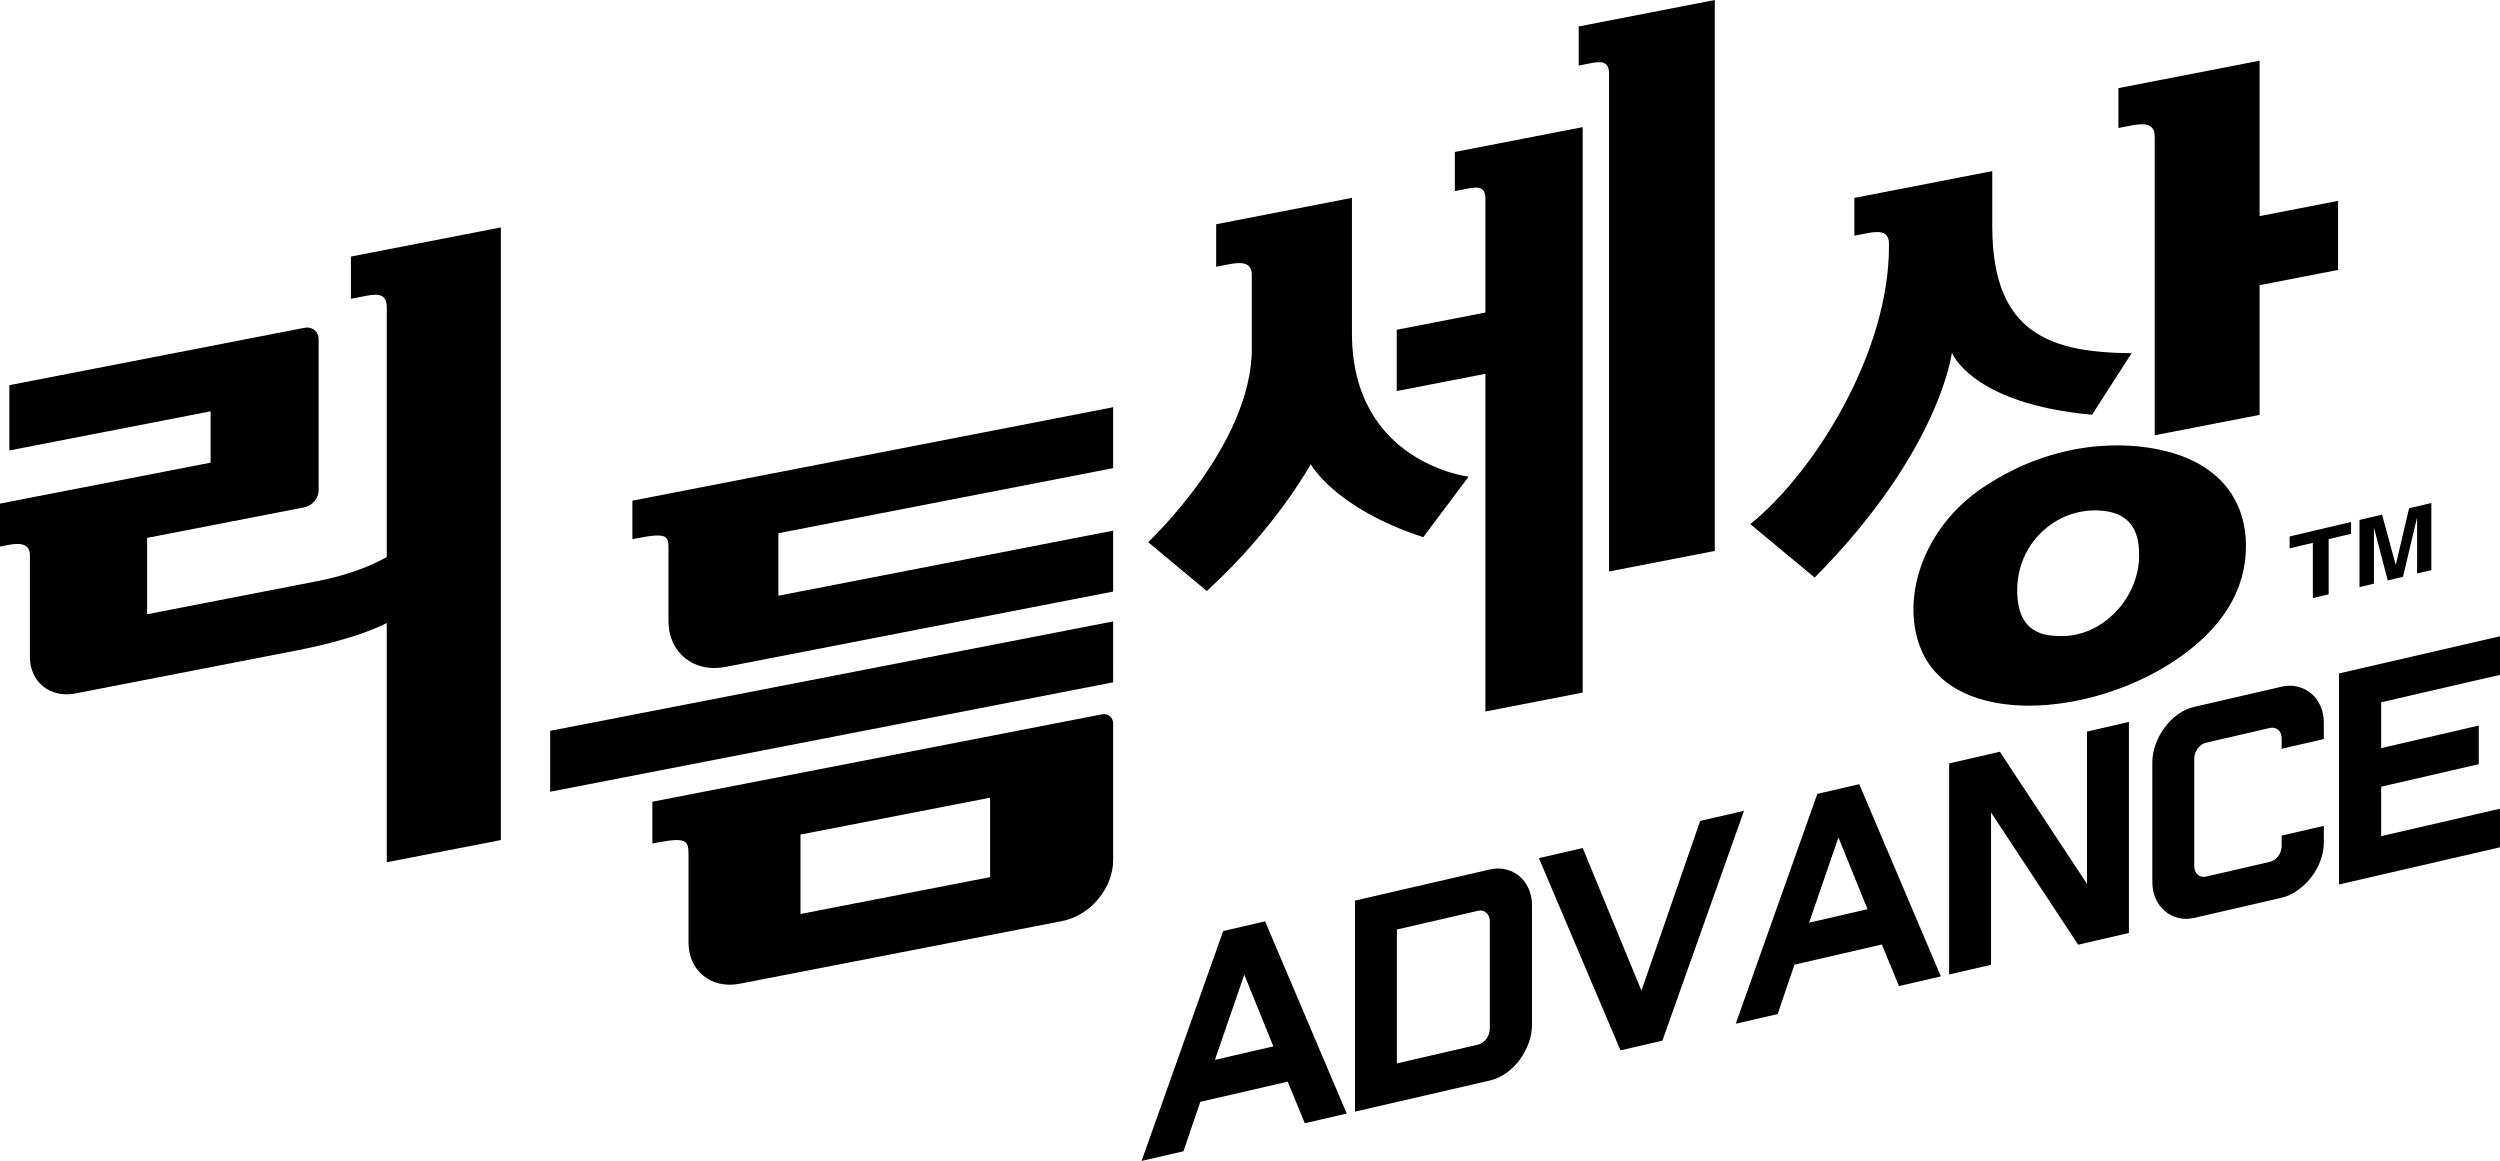
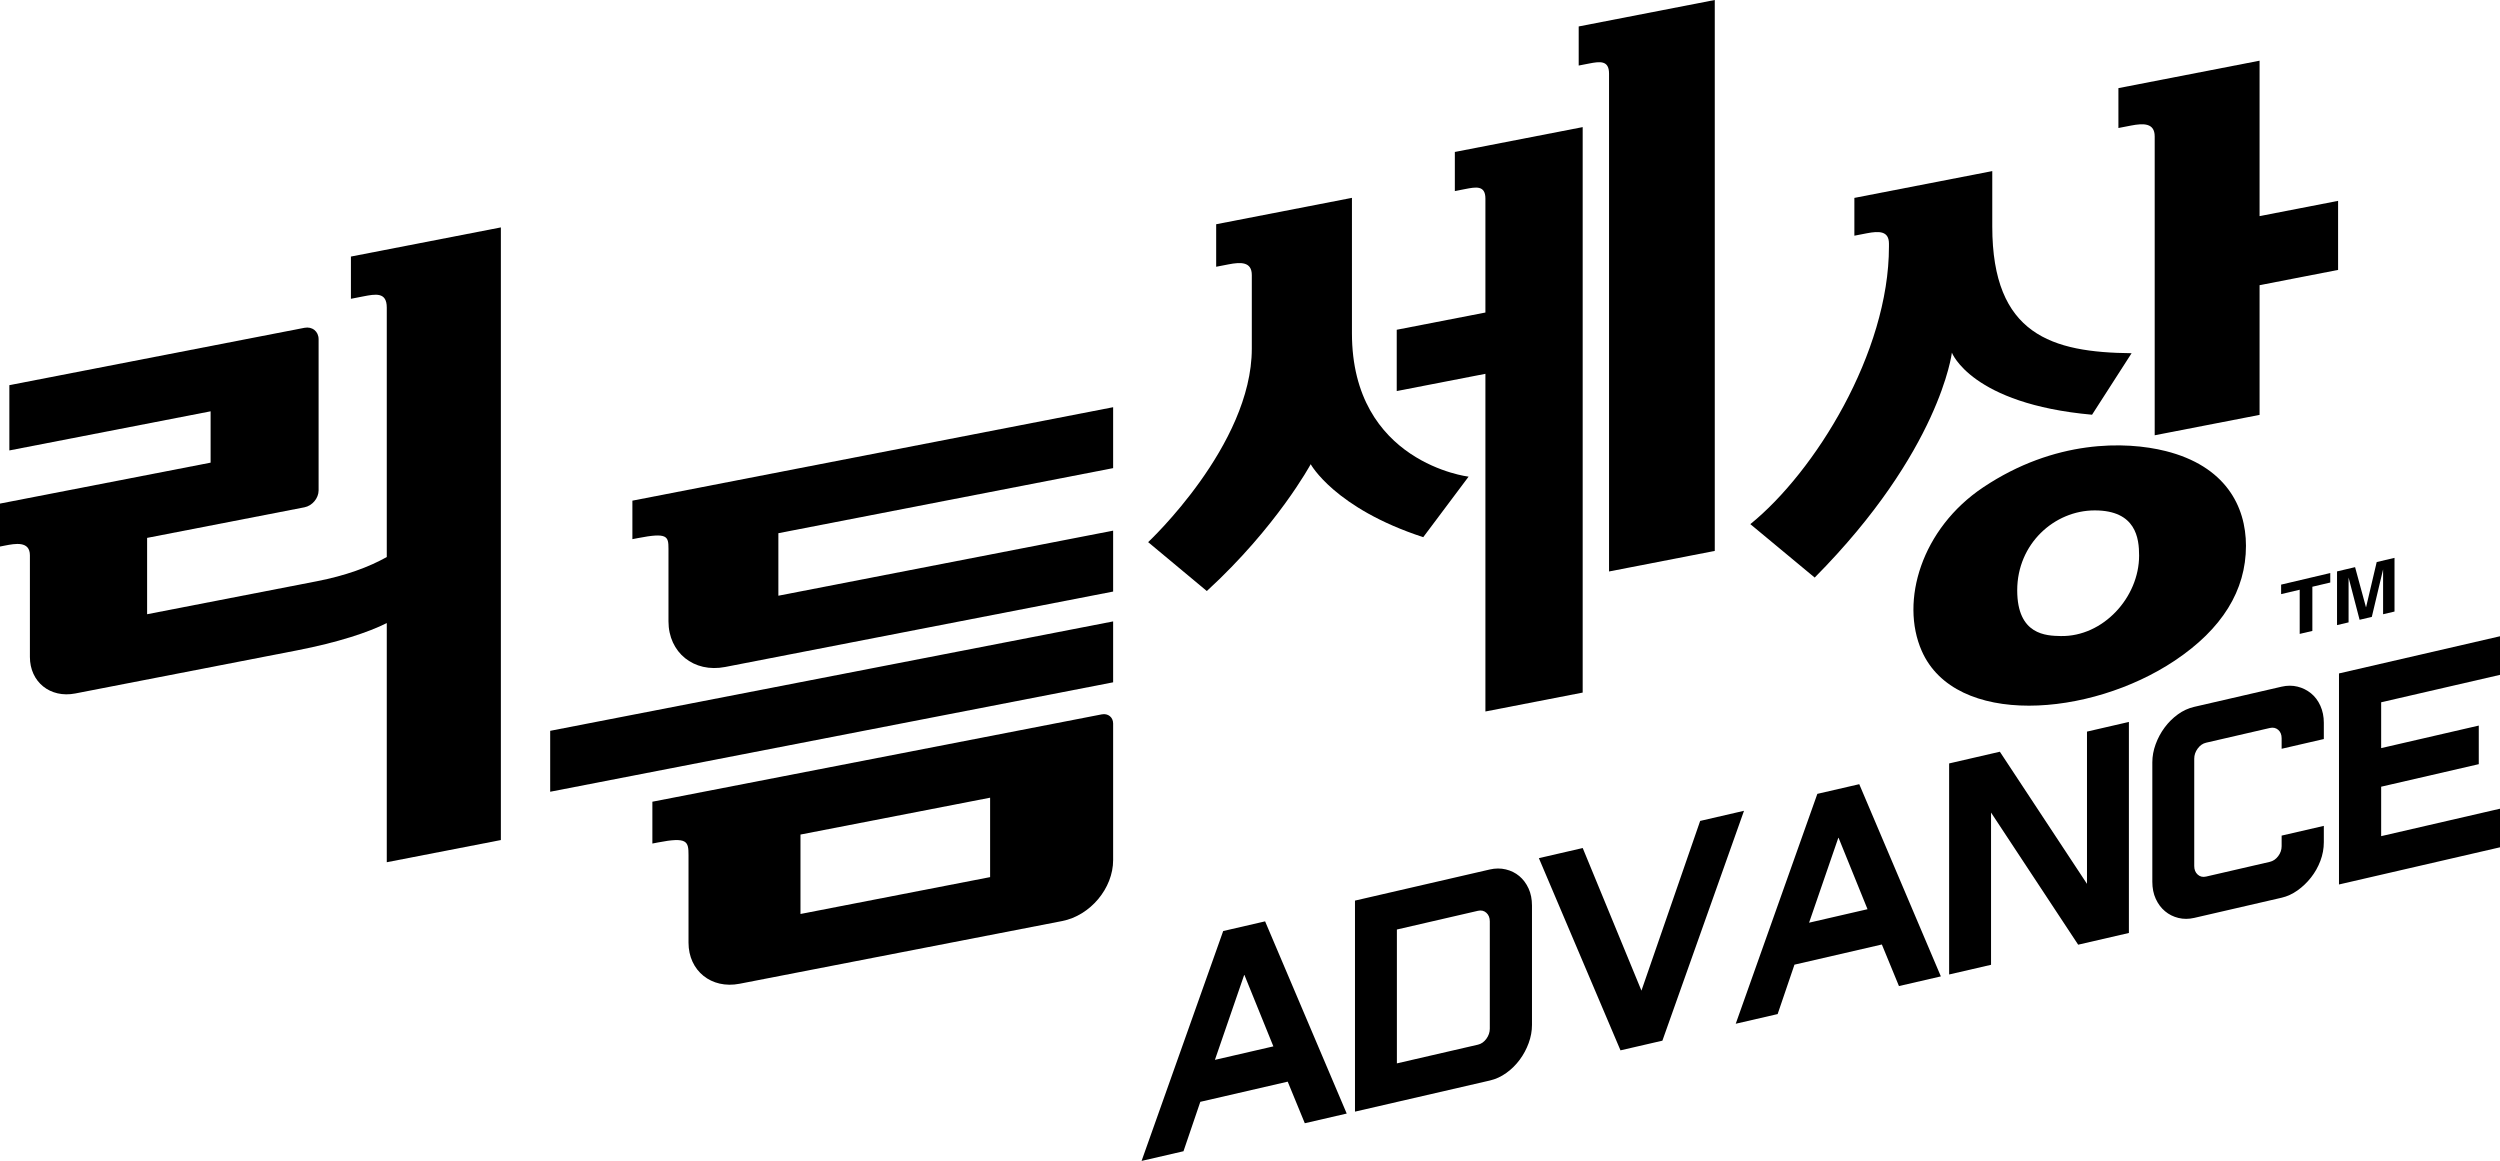
<svg xmlns="http://www.w3.org/2000/svg" version="1.1" id="svg1" width="666.667" height="309.577" viewBox="0 0 666.667 309.577">
  <defs id="defs1">
    <clipPath clipPathUnits="userSpaceOnUse" id="clipPath2">
      <path d="M 0,232.183 H 500 V 0 H 0 Z" transform="translate(-500.0001,-62.7226)" id="path2" />
    </clipPath>
    <clipPath clipPathUnits="userSpaceOnUse" id="clipPath4">
      <path d="M 0,232.183 H 500 V 0 H 0 Z" transform="translate(-390.3761,-161.6533)" id="path4" />
    </clipPath>
    <clipPath clipPathUnits="userSpaceOnUse" id="clipPath6">
      <path d="M 0,232.183 H 500 V 0 H 0 Z" transform="translate(-315.7393,-226.8935)" id="path6" />
    </clipPath>
    <clipPath clipPathUnits="userSpaceOnUse" id="clipPath8">
      <path d="M 0,232.183 H 500 V 0 H 0 Z" transform="translate(-155.6744,-125.5429)" id="path8" />
    </clipPath>
    <clipPath clipPathUnits="userSpaceOnUse" id="clipPath10">
      <path d="M 0,232.183 H 500 V 0 H 0 Z" transform="translate(-70.1837,-180.8715)" id="path10" />
    </clipPath>
    <clipPath clipPathUnits="userSpaceOnUse" id="clipPath12">
-       <path d="M 0,232.183 H 500 V 0 H 0 Z" transform="translate(-483.4181,-117.4882)" id="path12" />
+       <path d="M 0,232.183 H 500 V 0 H 0 Z" transform="translate(-476.6192,-109.3349)" id="path12" />
    </clipPath>
  </defs>
  <g id="layer-MC0">
-     <path id="path1" d="M 0,0 -32.203,-7.435 V 34.774 L 0,42.209 V 34.49 l -23.767,-5.486 v -9.166 l 19.521,4.507 V 16.627 L -23.767,12.12 V 2.231 L 0,7.718 Z m -61.152,-14.118 c -1.103,-0.255 -2.161,-0.258 -3.171,-0.009 -1.012,0.249 -1.903,0.696 -2.674,1.343 -0.773,0.645 -1.389,1.468 -1.848,2.468 -0.46,0.999 -0.689,2.141 -0.689,3.428 V 16.99 c 0,1.206 0.221,2.412 0.662,3.62 0.44,1.207 1.038,2.32 1.792,3.338 0.753,1.019 1.635,1.895 2.646,2.631 1.011,0.735 2.105,1.24 3.282,1.512 l 17.479,4.035 c 1.104,0.255 2.159,0.258 3.171,0.009 1.011,-0.249 1.911,-0.696 2.702,-1.336 0.79,-0.643 1.415,-1.473 1.875,-2.492 0.459,-1.02 0.69,-2.153 0.69,-3.399 v -3.256 l -8.438,-1.947 v 2.11 c 0,0.724 -0.229,1.283 -0.688,1.68 -0.461,0.396 -1.021,0.519 -1.683,0.365 l -12.737,-2.94 c -0.662,-0.153 -1.223,-0.544 -1.682,-1.172 -0.46,-0.63 -0.689,-1.305 -0.689,-2.028 V -3.747 c 0,-0.724 0.229,-1.294 0.689,-1.71 0.459,-0.417 1.02,-0.548 1.682,-0.396 l 12.737,2.941 c 0.662,0.153 1.222,0.533 1.683,1.142 0.459,0.609 0.688,1.275 0.688,1.999 v 2.11 l 8.438,1.947 V 1.03 c 0,-1.287 -0.231,-2.535 -0.69,-3.747 -0.46,-1.212 -1.085,-2.321 -1.875,-3.327 -0.791,-1.007 -1.691,-1.867 -2.702,-2.583 -1.012,-0.716 -2.067,-1.201 -3.171,-1.456 z M -74.221,25.073 V -17.135 L -84.367,-19.478 -101.792,6.95 V -23.5 l -8.382,-1.936 v 42.209 l 10.147,2.342 17.424,-26.427 v 30.451 z m -58.12,-23.185 0.056,0.012 5.79,-14.281 -11.691,-2.698 z m 20.513,-27.705 -16.321,38.44 -8.382,-1.935 -16.323,-45.977 8.382,1.935 3.364,9.882 17.48,4.035 3.419,-8.315 z m -39.371,33.119 -16.322,-45.977 -8.381,-1.935 -16.323,38.44 8.768,2.024 11.745,-28.522 11.745,33.945 z m -50.841,-43.574 c 0,-0.724 -0.23,-1.401 -0.689,-2.029 -0.46,-0.63 -1.02,-1.019 -1.682,-1.173 l -16.212,-3.742 v 26.773 l 16.212,3.742 c 0.662,0.153 1.222,0.02 1.682,-0.396 0.459,-0.417 0.689,-0.986 0.689,-1.71 z m 8.436,24.619 c 0,1.286 -0.229,2.428 -0.688,3.428 -0.461,0.999 -1.076,1.823 -1.848,2.468 -0.772,0.646 -1.672,1.091 -2.702,1.336 -1.029,0.245 -2.095,0.24 -3.198,-0.015 l -26.964,-6.224 v -42.209 l 26.964,6.224 c 1.176,0.272 2.279,0.778 3.309,1.518 1.028,0.74 1.92,1.619 2.674,2.638 0.753,1.018 1.351,2.13 1.792,3.338 0.441,1.207 0.661,2.414 0.661,3.62 z m -57.567,-13.894 0.055,0.013 5.79,-14.28 -11.691,-2.699 z m 20.513,-27.704 -16.322,38.44 -8.382,-1.935 -16.322,-45.977 8.381,1.936 3.365,9.881 17.479,4.036 3.419,-8.317 z" style="fill:#000000;fill-opacity:1;fill-rule:nonzero;stroke:none" transform="matrix(1.333333,0,0,-1.333333,666.6668,225.9472)" clip-path="url(#clipPath2)" />
-     <path id="path3" d="m 0,0 c 0,0 -2.304,-19.63 -27.438,-44.984 l -12.87,10.686 c 12.88,10.43 27.723,34.263 27.723,55.501 v 0.599 c 0,2.551 -1.974,2.549 -4.433,2.071 l -2.484,-0.483 v 7.56 L 8.079,36.311 V 25.219 C 8.079,3.529 20.044,0.042 35.942,-0.113 L 28.034,-12.416 C 3.876,-10.248 0,0 0,0 M 77.242,30.358 V 16.545 L 61.539,13.493 v -25.941 l -20.976,-4.077 v 59.77 c 0,2.691 -2.209,2.664 -4.728,2.174 l -2.528,-0.491 v 7.976 l 28.232,5.488 V 27.306 Z M 21.77,-56.68 c -2.863,0.057 -8.703,0.172 -8.703,9.15 0,9.304 7.429,15.978 15.505,15.979 8.29,10e-4 8.873,-5.616 8.873,-9.036 0,-8.382 -7.224,-16.259 -15.675,-16.093 m 20.975,37.001 c -7.987,2.002 -22.185,2.304 -36.48,-7.257 -12.329,-8.246 -16.674,-22.748 -12.295,-32.713 6.71,-15.275 33.612,-13.289 50.59,-1.957 9.487,6.332 14.257,14.044 14.257,22.976 0,7.974 -4.16,15.965 -16.072,18.951" style="fill:#000000;fill-opacity:1;fill-rule:nonzero;stroke:none" transform="matrix(1.333333,0,0,-1.333333,520.5015,94.0396)" clip-path="url(#clipPath4)" />
-     <path id="path5" d="m 0,0 v -7.82 l 2.104,0.409 c 2.093,0.407 3.965,0.684 3.965,-2.007 v -99.588 l 21.146,4.11 V 5.29 Z m -24.771,-25.103 v -7.82 l 2.103,0.409 c 2.094,0.407 4.011,0.78 4.011,-1.912 v -22.789 l -17.736,-3.447 v -12.26 l 17.736,3.447 v -67.533 l 19.454,3.781 v 113.094 z m 2.75,-64.939 -9.071,-12.104 c -17.721,5.783 -22.507,14.598 -22.507,14.598 0,0 -6.711,-12.471 -20.777,-25.37 l -11.735,9.779 c 0,0 20.733,19.359 20.733,38.695 v 14.718 c 0,2.691 -2.198,2.622 -4.657,2.143 l -2.47,-0.48 v 8.504 l 27.155,5.278 v -27.076 c 0,-25.925 23.329,-28.685 23.329,-28.685" style="fill:#000000;fill-opacity:1;fill-rule:nonzero;stroke:none" transform="matrix(1.333333,0,0,-1.333333,420.9857,7.052667)" clip-path="url(#clipPath6)" />
-     <path id="path7" d="M 0,0 V -12.503 L 66.953,0.511 v -12.183 l -77.594,-15.083 c -6.262,-1.217 -11.338,2.873 -11.338,9.135 v 14.516 c 0,2.51 -0.231,3.269 -6.104,2.127 l -1.113,-0.215 v 7.7 L 66.953,25.197 V 13.014 Z m 66.952,-17.641 0.001,-12.182 -112.59,-21.886 v 12.184 z M 42.348,-68.784 4.422,-76.156 v 15.885 l 37.926,7.372 z m 22.337,32.552 -89.884,-17.472 v -8.364 l 1.114,0.215 c 5.883,1.144 6.114,0.222 6.114,-2.533 v -17.506 c 0,-5.635 4.569,-9.316 10.205,-8.22 l 64.514,12.54 c 5.635,1.095 10.205,6.552 10.205,12.188 v 27.324 c 0,1.253 -1.016,2.071 -2.268,1.828" style="fill:#000000;fill-opacity:1;fill-rule:nonzero;stroke:none" transform="matrix(1.333333,0,0,-1.333333,207.5659,142.1868)" clip-path="url(#clipPath8)" />
-     <path id="path9" d="m 0,0 v -8.447 l 2.467,0.48 c 2.456,0.477 4.704,0.914 4.704,-2.237 v -49.888 c -3.628,-2.041 -8.274,-3.735 -14.002,-4.848 l -33.93,-6.595 v 15.269 l 31.464,6.116 c 1.565,0.304 2.835,1.82 2.835,3.386 v 30.231 c 0,1.565 -1.27,2.588 -2.835,2.283 l -59.016,-11.471 v -13.056 l 40.251,7.824 v -10.266 l -42.122,-8.187 v -8.59 l 0.995,0.194 c 2.008,0.39 4.986,0.969 4.986,-1.95 v -20.325 c 0,-5.009 4.061,-8.281 9.071,-7.307 l 44.304,8.611 c 8.311,1.616 14.343,3.629 17.999,5.472 v -47.833 l 22.819,4.435 V 5.83 Z" style="fill:#000000;fill-opacity:1;fill-rule:nonzero;stroke:none" transform="matrix(1.333333,0,0,-1.333333,93.57827,68.41533)" clip-path="url(#clipPath10)" />
-     <path id="path11" d="M 0,0 V 11.213 L -2.82,-0.665 -5.875,-1.386 -8.629,9.179 V -2.035 l -2.887,-0.681 v 13.424 l 4.511,1.064 2.72,-10.006 0.034,0.007 2.652,11.274 4.453,1.05 V 0.673 Z M -20.848,-4.916 V 6.127 l -4.645,-1.096 v 2.373 l 12.287,2.898 V 7.929 L -17.685,6.873 V -4.17 Z" style="fill:#000000;fill-opacity:1;fill-rule:nonzero;stroke:none" transform="matrix(1.333333,0,0,-1.333333,644.5575,152.9264)" clip-path="url(#clipPath12)" />
+     <path id="path1" d="M 0,0 -32.203,-7.435 V 34.774 L 0,42.209 V 34.49 l -23.767,-5.486 v -9.166 l 19.521,4.507 V 16.627 L -23.767,12.12 V 2.231 L 0,7.718 Z m -61.152,-14.118 c -1.103,-0.255 -2.161,-0.258 -3.171,-0.009 -1.012,0.249 -1.903,0.696 -2.674,1.343 -0.773,0.645 -1.389,1.468 -1.848,2.468 -0.46,0.999 -0.689,2.141 -0.689,3.428 V 16.99 c 0,1.206 0.221,2.412 0.662,3.62 0.44,1.207 1.038,2.32 1.792,3.338 0.753,1.019 1.635,1.895 2.646,2.631 1.011,0.735 2.105,1.24 3.282,1.512 l 17.479,4.035 c 1.104,0.255 2.159,0.258 3.171,0.009 1.011,-0.249 1.911,-0.696 2.702,-1.336 0.79,-0.643 1.415,-1.473 1.875,-2.492 0.459,-1.02 0.69,-2.153 0.69,-3.399 v -3.256 l -8.438,-1.947 v 2.11 c 0,0.724 -0.229,1.283 -0.688,1.68 -0.461,0.396 -1.021,0.519 -1.683,0.365 l -12.737,-2.94 c -0.662,-0.153 -1.223,-0.544 -1.682,-1.172 -0.46,-0.63 -0.689,-1.305 -0.689,-2.028 V -3.747 c 0,-0.724 0.229,-1.294 0.689,-1.71 0.459,-0.417 1.02,-0.548 1.682,-0.396 l 12.737,2.941 c 0.662,0.153 1.222,0.533 1.683,1.142 0.459,0.609 0.688,1.275 0.688,1.999 v 2.11 l 8.438,1.947 V 1.03 c 0,-1.287 -0.231,-2.535 -0.69,-3.747 -0.46,-1.212 -1.085,-2.321 -1.875,-3.327 -0.791,-1.007 -1.691,-1.867 -2.702,-2.583 -1.012,-0.716 -2.067,-1.201 -3.171,-1.456 z M -74.221,25.073 V -17.135 L -84.367,-19.478 -101.792,6.95 V -23.5 l -8.382,-1.936 v 42.209 l 10.147,2.342 17.424,-26.427 v 30.451 z m -58.12,-23.185 0.056,0.012 5.79,-14.281 -11.691,-2.698 z m 20.513,-27.705 -16.321,38.44 -8.382,-1.935 -16.323,-45.977 8.382,1.935 3.364,9.882 17.48,4.035 3.419,-8.315 z m -39.371,33.119 -16.322,-45.977 -8.381,-1.935 -16.323,38.44 8.768,2.024 11.745,-28.522 11.745,33.945 z m -50.841,-43.574 c 0,-0.724 -0.23,-1.401 -0.689,-2.03 -0.46,-0.629 -1.02,-1.018 -1.682,-1.172 l -16.212,-3.742 v 26.773 l 16.212,3.742 c 0.662,0.153 1.222,0.02 1.682,-0.396 0.459,-0.417 0.689,-0.986 0.689,-1.71 z m 8.436,24.619 c 0,1.286 -0.229,2.428 -0.688,3.428 -0.461,0.999 -1.076,1.823 -1.848,2.468 -0.772,0.646 -1.672,1.091 -2.702,1.336 -1.029,0.245 -2.095,0.24 -3.198,-0.015 l -26.964,-6.224 v -42.209 l 26.964,6.224 c 1.176,0.272 2.279,0.778 3.309,1.518 1.028,0.74 1.92,1.619 2.674,2.638 0.753,1.018 1.351,2.13 1.792,3.338 0.441,1.207 0.661,2.414 0.661,3.62 z m -57.567,-13.894 0.055,0.013 5.79,-14.28 -11.691,-2.699 z m 20.513,-27.704 -16.322,38.44 -8.382,-1.935 -16.322,-45.977 8.381,1.936 3.365,9.881 17.479,4.036 3.419,-8.317 z" style="fill:#000000;fill-opacity:1;fill-rule:nonzero;stroke:none" transform="matrix(1.333333,0,0,-1.333333,666.6668,225.9472)" clip-path="url(#clipPath2)" />
+     <path id="path3" d="m 0,0 c 0,0 -2.304,-19.63 -27.438,-44.984 l -12.87,10.686 c 12.88,10.43 27.723,34.263 27.723,55.501 v 0.599 c 0,2.551 -1.974,2.549 -4.433,2.071 l -2.484,-0.483 v 7.56 L 8.079,36.311 V 25.219 C 8.079,3.529 20.044,0.042 35.942,-0.113 L 28.034,-12.416 C 3.876,-10.248 0,0 0,0 M 77.242,30.358 V 16.545 L 61.539,13.493 v -25.941 l -20.976,-4.077 v 59.77 c 0,2.691 -2.209,2.664 -4.728,2.174 l -2.528,-0.491 v 7.976 l 28.232,5.488 V 27.306 Z M 21.77,-56.68 c -2.863,0.057 -8.703,0.171 -8.703,9.15 0,9.304 7.429,15.978 15.505,15.979 8.29,10e-4 8.873,-5.616 8.873,-9.036 0,-8.382 -7.224,-16.259 -15.675,-16.093 m 20.975,37.001 c -7.987,2.002 -22.185,2.304 -36.48,-7.257 -12.329,-8.246 -16.674,-22.748 -12.295,-32.713 6.71,-15.275 33.612,-13.289 50.59,-1.957 9.487,6.332 14.257,14.044 14.257,22.976 0,7.974 -4.16,15.964 -16.072,18.951" style="fill:#000000;fill-opacity:1;fill-rule:nonzero;stroke:none" transform="matrix(1.333333,0,0,-1.333333,520.5015,94.0396)" clip-path="url(#clipPath4)" />
+     <path id="path5" d="m 0,0 v -7.82 l 2.104,0.409 c 2.093,0.407 3.965,0.684 3.965,-2.007 v -99.588 l 21.146,4.111 V 5.29 Z m -24.771,-25.103 v -7.82 l 2.103,0.409 c 2.094,0.407 4.011,0.78 4.011,-1.912 v -22.789 l -17.736,-3.447 v -12.26 l 17.736,3.447 v -67.533 l 19.454,3.781 v 113.094 z m 2.75,-64.939 -9.071,-12.104 c -17.721,5.783 -22.507,14.598 -22.507,14.598 0,0 -6.711,-12.471 -20.777,-25.37 l -11.735,9.779 c 0,0 20.733,19.359 20.733,38.695 v 14.718 c 0,2.691 -2.198,2.622 -4.657,2.143 l -2.47,-0.48 v 8.504 l 27.155,5.278 -10e-4,-27.076 c 0,-25.925 23.33,-28.685 23.33,-28.685" style="fill:#000000;fill-opacity:1;fill-rule:nonzero;stroke:none" transform="matrix(1.333333,0,0,-1.333333,420.9857,7.052667)" clip-path="url(#clipPath6)" />
+     <path id="path7" d="M 0,0 V -12.503 L 66.952,0.511 v -12.183 l -77.593,-15.083 c -6.262,-1.217 -11.338,2.873 -11.338,9.135 v 14.515 c 0,2.511 -0.231,3.27 -6.104,2.128 l -1.113,-0.215 v 7.7 L 66.952,25.197 V 13.014 Z M 66.952,-17.641 V -29.823 L -45.637,-51.709 v 12.184 z M 42.348,-68.784 4.422,-76.156 v 15.885 l 37.926,7.372 z m 22.337,32.552 -89.884,-17.472 v -8.364 l 1.114,0.215 c 5.882,1.144 6.114,0.222 6.114,-2.534 v -17.505 c 0,-5.635 4.569,-9.316 10.205,-8.22 l 64.514,12.54 c 5.635,1.095 10.204,6.552 10.204,12.188 v 27.324 c 0,1.253 -1.015,2.071 -2.267,1.828" style="fill:#000000;fill-opacity:1;fill-rule:nonzero;stroke:none" transform="matrix(1.333333,0,0,-1.333333,207.5659,142.1868)" clip-path="url(#clipPath8)" />
+     <path id="path9" d="m 0,0 v -8.447 l 2.467,0.48 c 2.456,0.477 4.704,0.914 4.704,-2.238 v -49.887 c -3.628,-2.041 -8.274,-3.735 -14.002,-4.848 l -33.93,-6.595 v 15.269 l 31.464,6.116 c 1.565,0.304 2.834,1.82 2.834,3.385 v 30.232 c 0,1.565 -1.269,2.588 -2.834,2.283 l -59.016,-11.471 v -13.056 l 40.251,7.824 v -10.266 l -42.122,-8.187 v -8.59 l 0.995,0.194 c 2.008,0.39 4.986,0.969 4.986,-1.95 v -20.325 c 0,-5.009 4.061,-8.281 9.071,-7.307 l 44.304,8.611 c 8.311,1.616 14.343,3.629 17.999,5.471 v -47.832 l 22.819,4.435 V 5.83 Z" style="fill:#000000;fill-opacity:1;fill-rule:nonzero;stroke:none" transform="matrix(1.333333,0,0,-1.333333,93.57827,68.41533)" clip-path="url(#clipPath10)" />
+     <path id="path11" d="M 0,0 V 8.971 L -2.257,-0.531 -4.7,-1.108 -6.903,7.344 v -8.972 l -2.31,-0.544 V 8.566 l 3.609,0.852 2.175,-8.005 0.028,0.006 2.122,9.019 3.562,0.839 V 0.539 Z m -16.679,-3.933 v 8.834 l -3.716,-0.876 v 1.899 l 9.83,2.317 V 6.343 l -3.582,-0.844 v -8.835 z" style="fill:#000000;fill-opacity:1;fill-rule:nonzero;stroke:none" transform="matrix(1.333333,0,0,-1.333333,635.4923,163.7975)" clip-path="url(#clipPath12)" />
  </g>
</svg>
